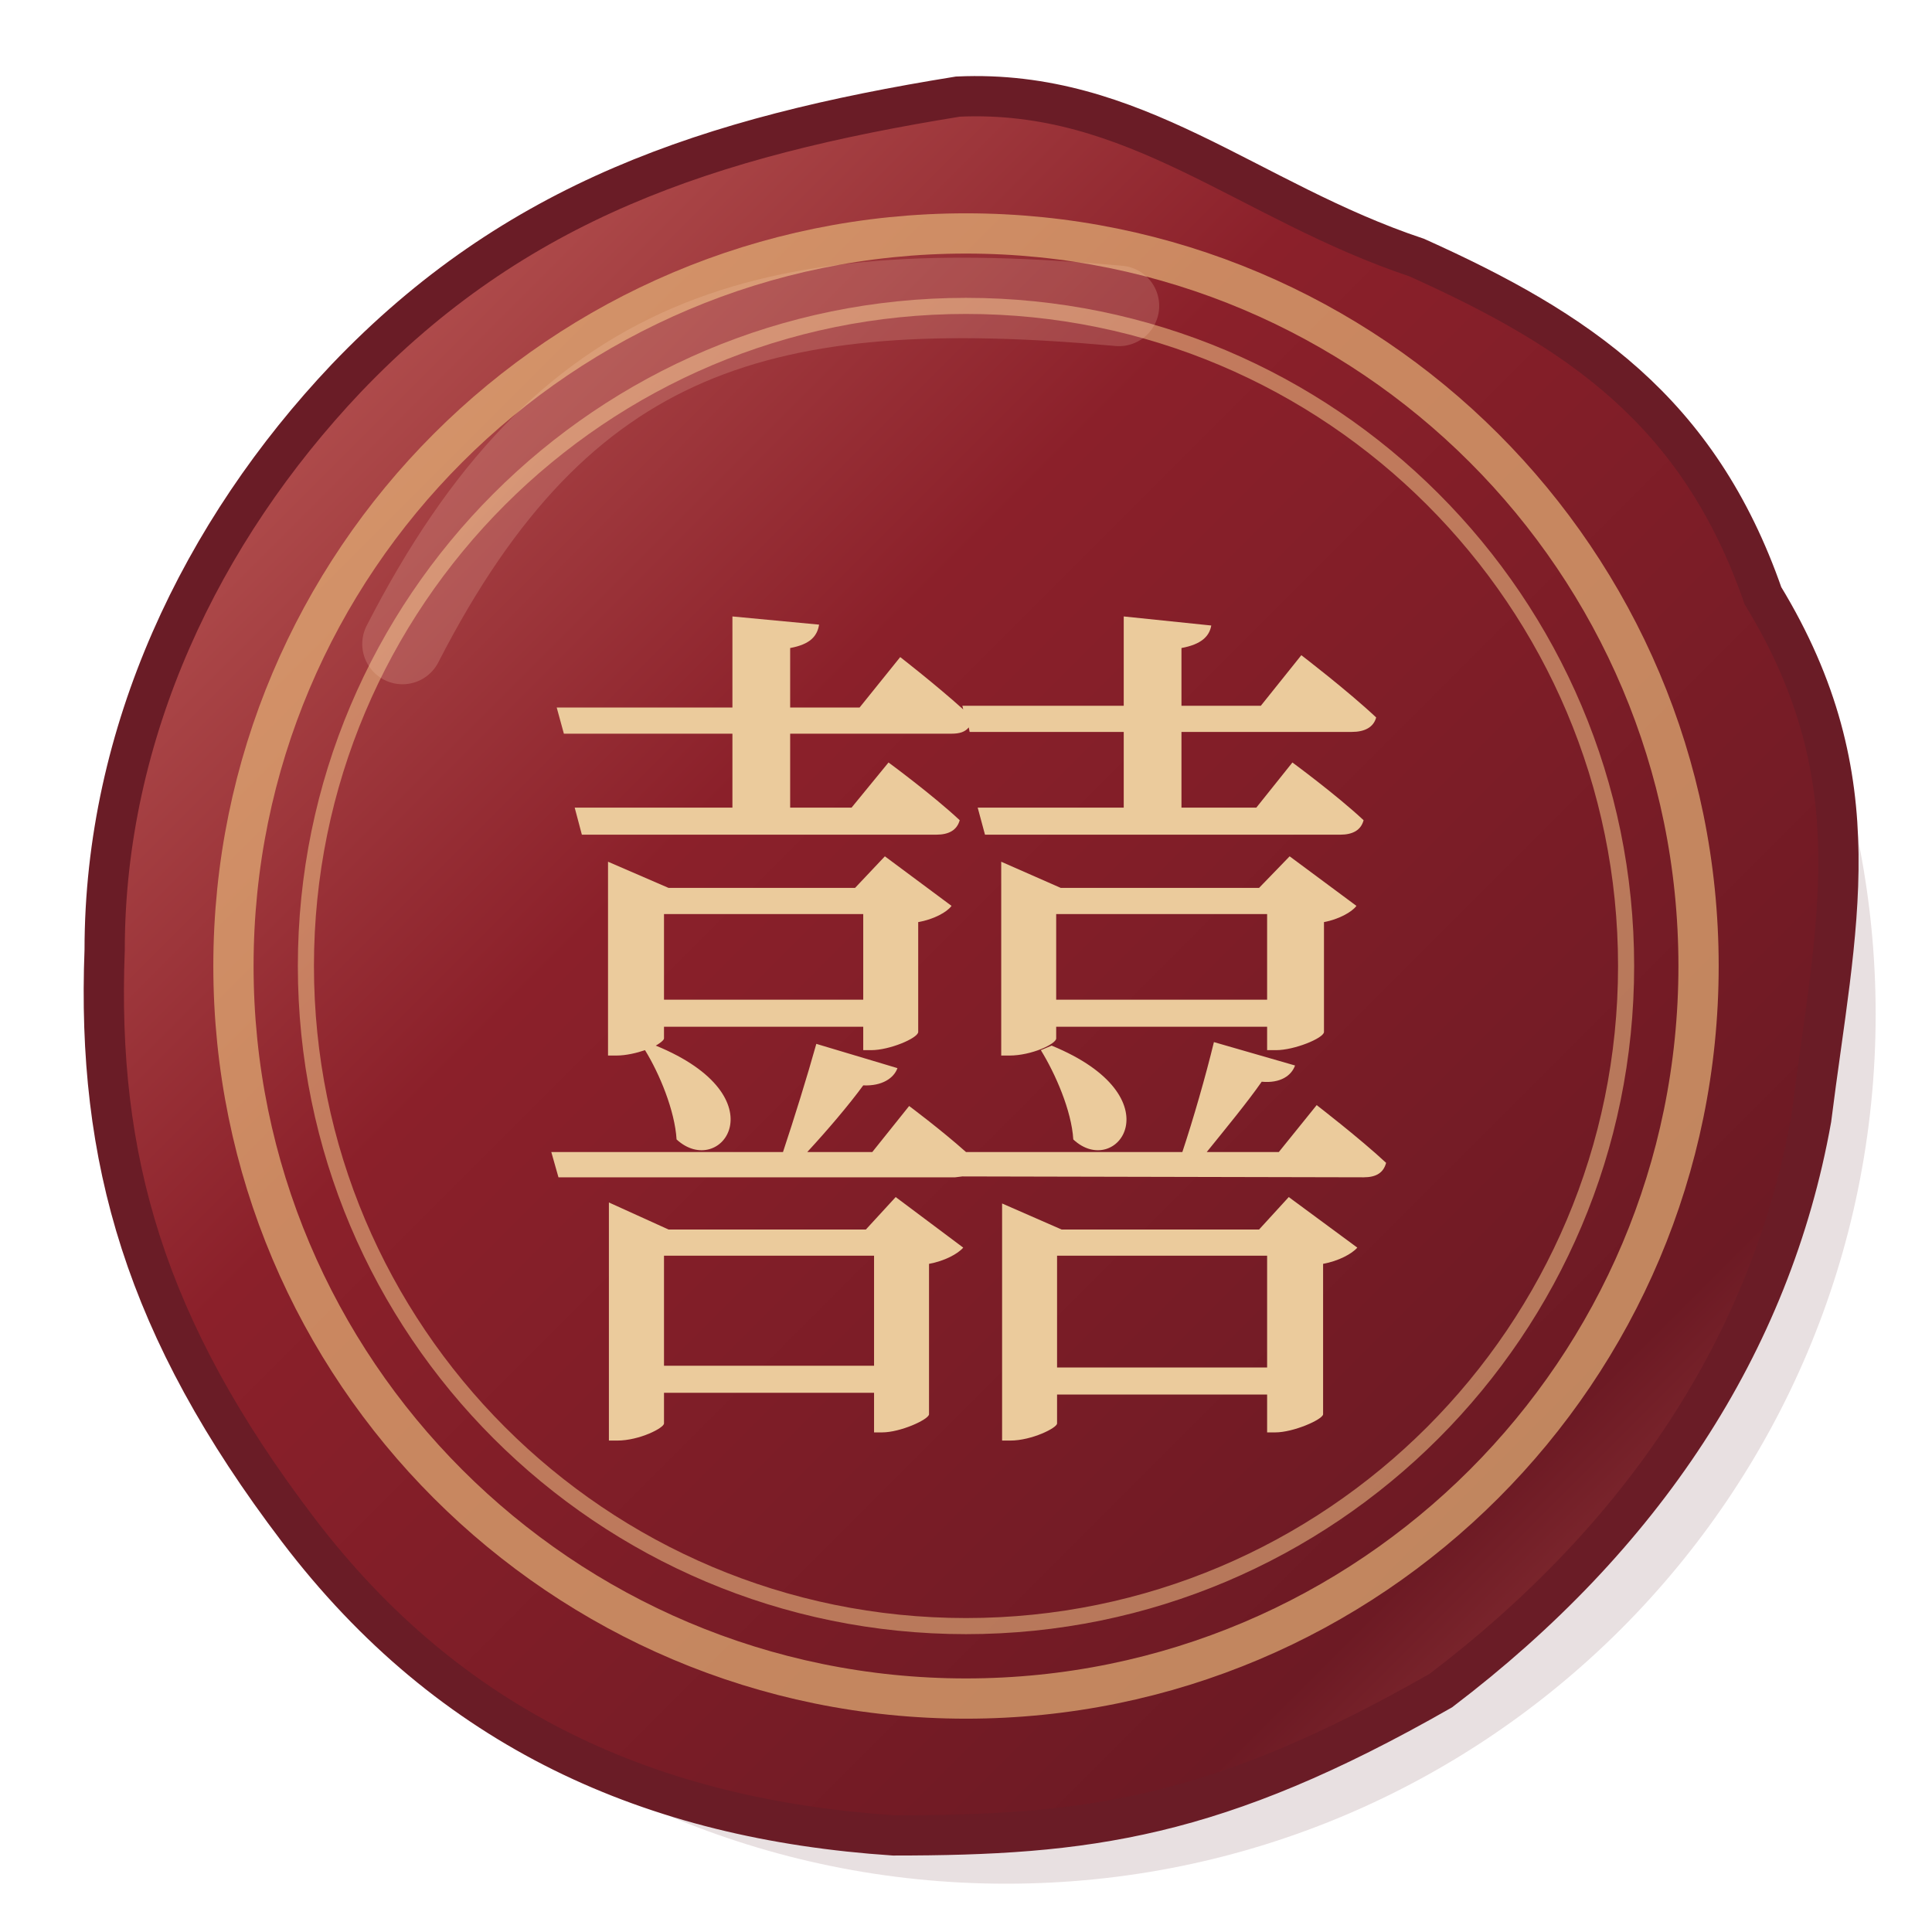
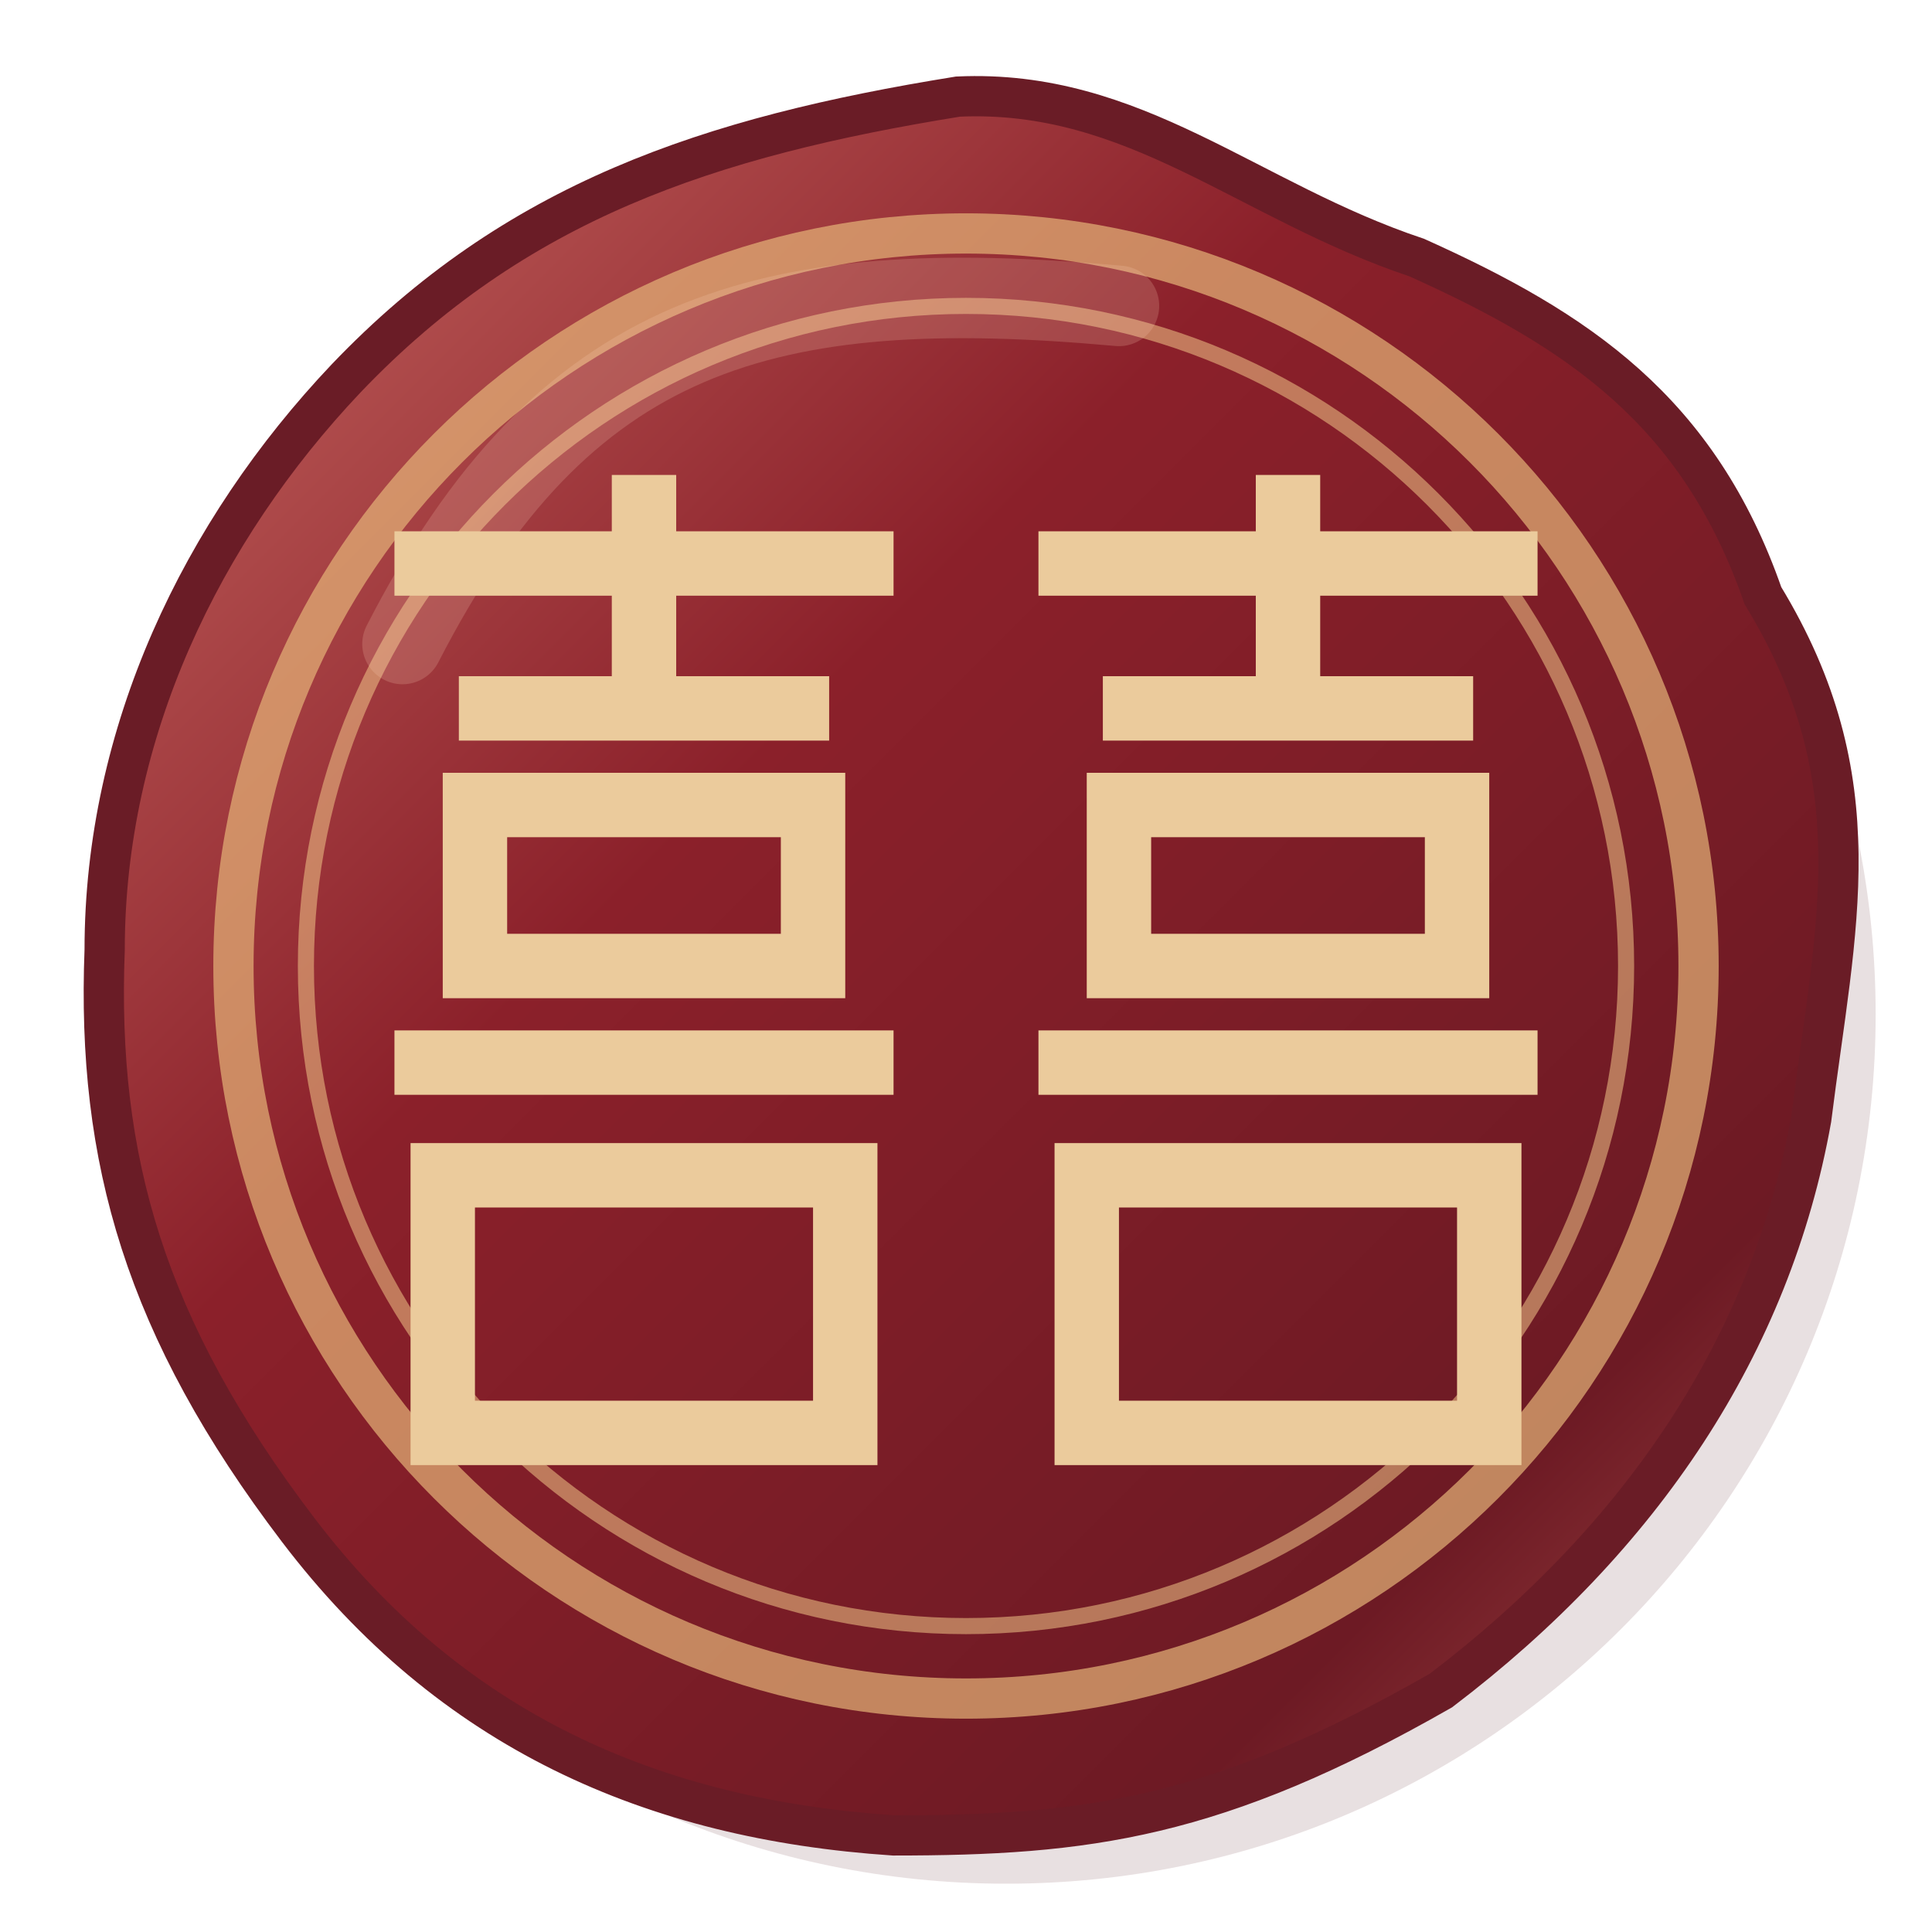
<svg xmlns="http://www.w3.org/2000/svg" width="240" height="240" viewBox="0 0 240 240">
  <defs>
    <linearGradient id="paper" x1="0" y1="0" x2="1" y2="1">
      <stop stop-color="#FFF9EE" />
      <stop offset="0.47" stop-color="#F3E7D5" />
      <stop offset="1" stop-color="#E9D8C0" />
    </linearGradient>
    <linearGradient id="flap" x1="0" y1="0" x2=".9" y2="1">
      <stop stop-color="#FFF9EF" />
      <stop offset="1" stop-color="#D8BFA1" />
    </linearGradient>
    <linearGradient id="wax" x1="0" y1="0" x2="1" y2="1">
      <stop stop-color="#C76962" />
      <stop offset=".38" stop-color="#8B202A" />
      <stop offset=".8" stop-color="#6D1A24" />
      <stop offset="1" stop-color="#AC4F4B" />
    </linearGradient>
    <linearGradient id="mist" x1="0" y1="0" x2="0" y2="1">
      <stop stop-color="#9CA99E" stop-opacity=".05" />
      <stop offset="1" stop-color="#778881" stop-opacity=".5" />
    </linearGradient>
    <radialGradient id="petal">
      <stop stop-color="#F9D5C7" />
      <stop offset=".8" stop-color="#EBA79D" />
      <stop offset="1" stop-color="#C96F70" stop-opacity=".8" />
    </radialGradient>
    <radialGradient id="sealGlow">
      <stop stop-color="#E3B77B" stop-opacity=".25" />
      <stop offset="1" stop-color="#E3B77B" stop-opacity="0" />
    </radialGradient>
  </defs>
  <circle cx="120" cy="120" r="108" fill="#5B1A22" opacity=".14" transform="translate(5 6)" />
  <path d="M119 12 C141 11 155 25 176 32 C196 41 211 51 219 74 C233 97 228 115 225 139 C220 167 204 191 179 210 C151 226 135 228 111 228 C81 226 56 215 37 190 C18 165 12 144 13 118 C13 91 25 66 43 47 C64 25 88 17 119 12Z" fill="url(#wax)" stroke="#6A1C26" stroke-width="5" />
  <circle cx="120" cy="120" r="91" fill="none" stroke="#E6B478" stroke-width="5" opacity=".7" />
  <circle cx="120" cy="120" r="82" fill="none" stroke="#F1C486" stroke-width="2" opacity=".55" />
  <path d="M50 80 C70 41 95 34 139 38" fill="none" stroke="#F8CFB2" opacity=".2" stroke-width="10" stroke-linecap="round" />
-   <text x="120" y="122" text-anchor="middle" dominant-baseline="central" font-family="'Songti SC','STSong','Noto Serif CJK SC','Noto Serif',Georgia,serif" font-size="112" font-weight="500" fill="#EBCB9C">囍</text>
+   <g fill="none" stroke="#EBCB9C" stroke-width="8" stroke-linejoin="miter">
+     <path d="M80 59v30M49 70h62M57 88h46M49 132h62" />
+     <path d="M59 100h42v20h-42zM55 146h50v32h-50z" />
+     <path d="M160 59v30M129 70h62M137 88h46M129 132h62" />
+     <path d="M139 100h42v20h-42zM135 146h50v32h-50z" />
+   </g>
</svg>
